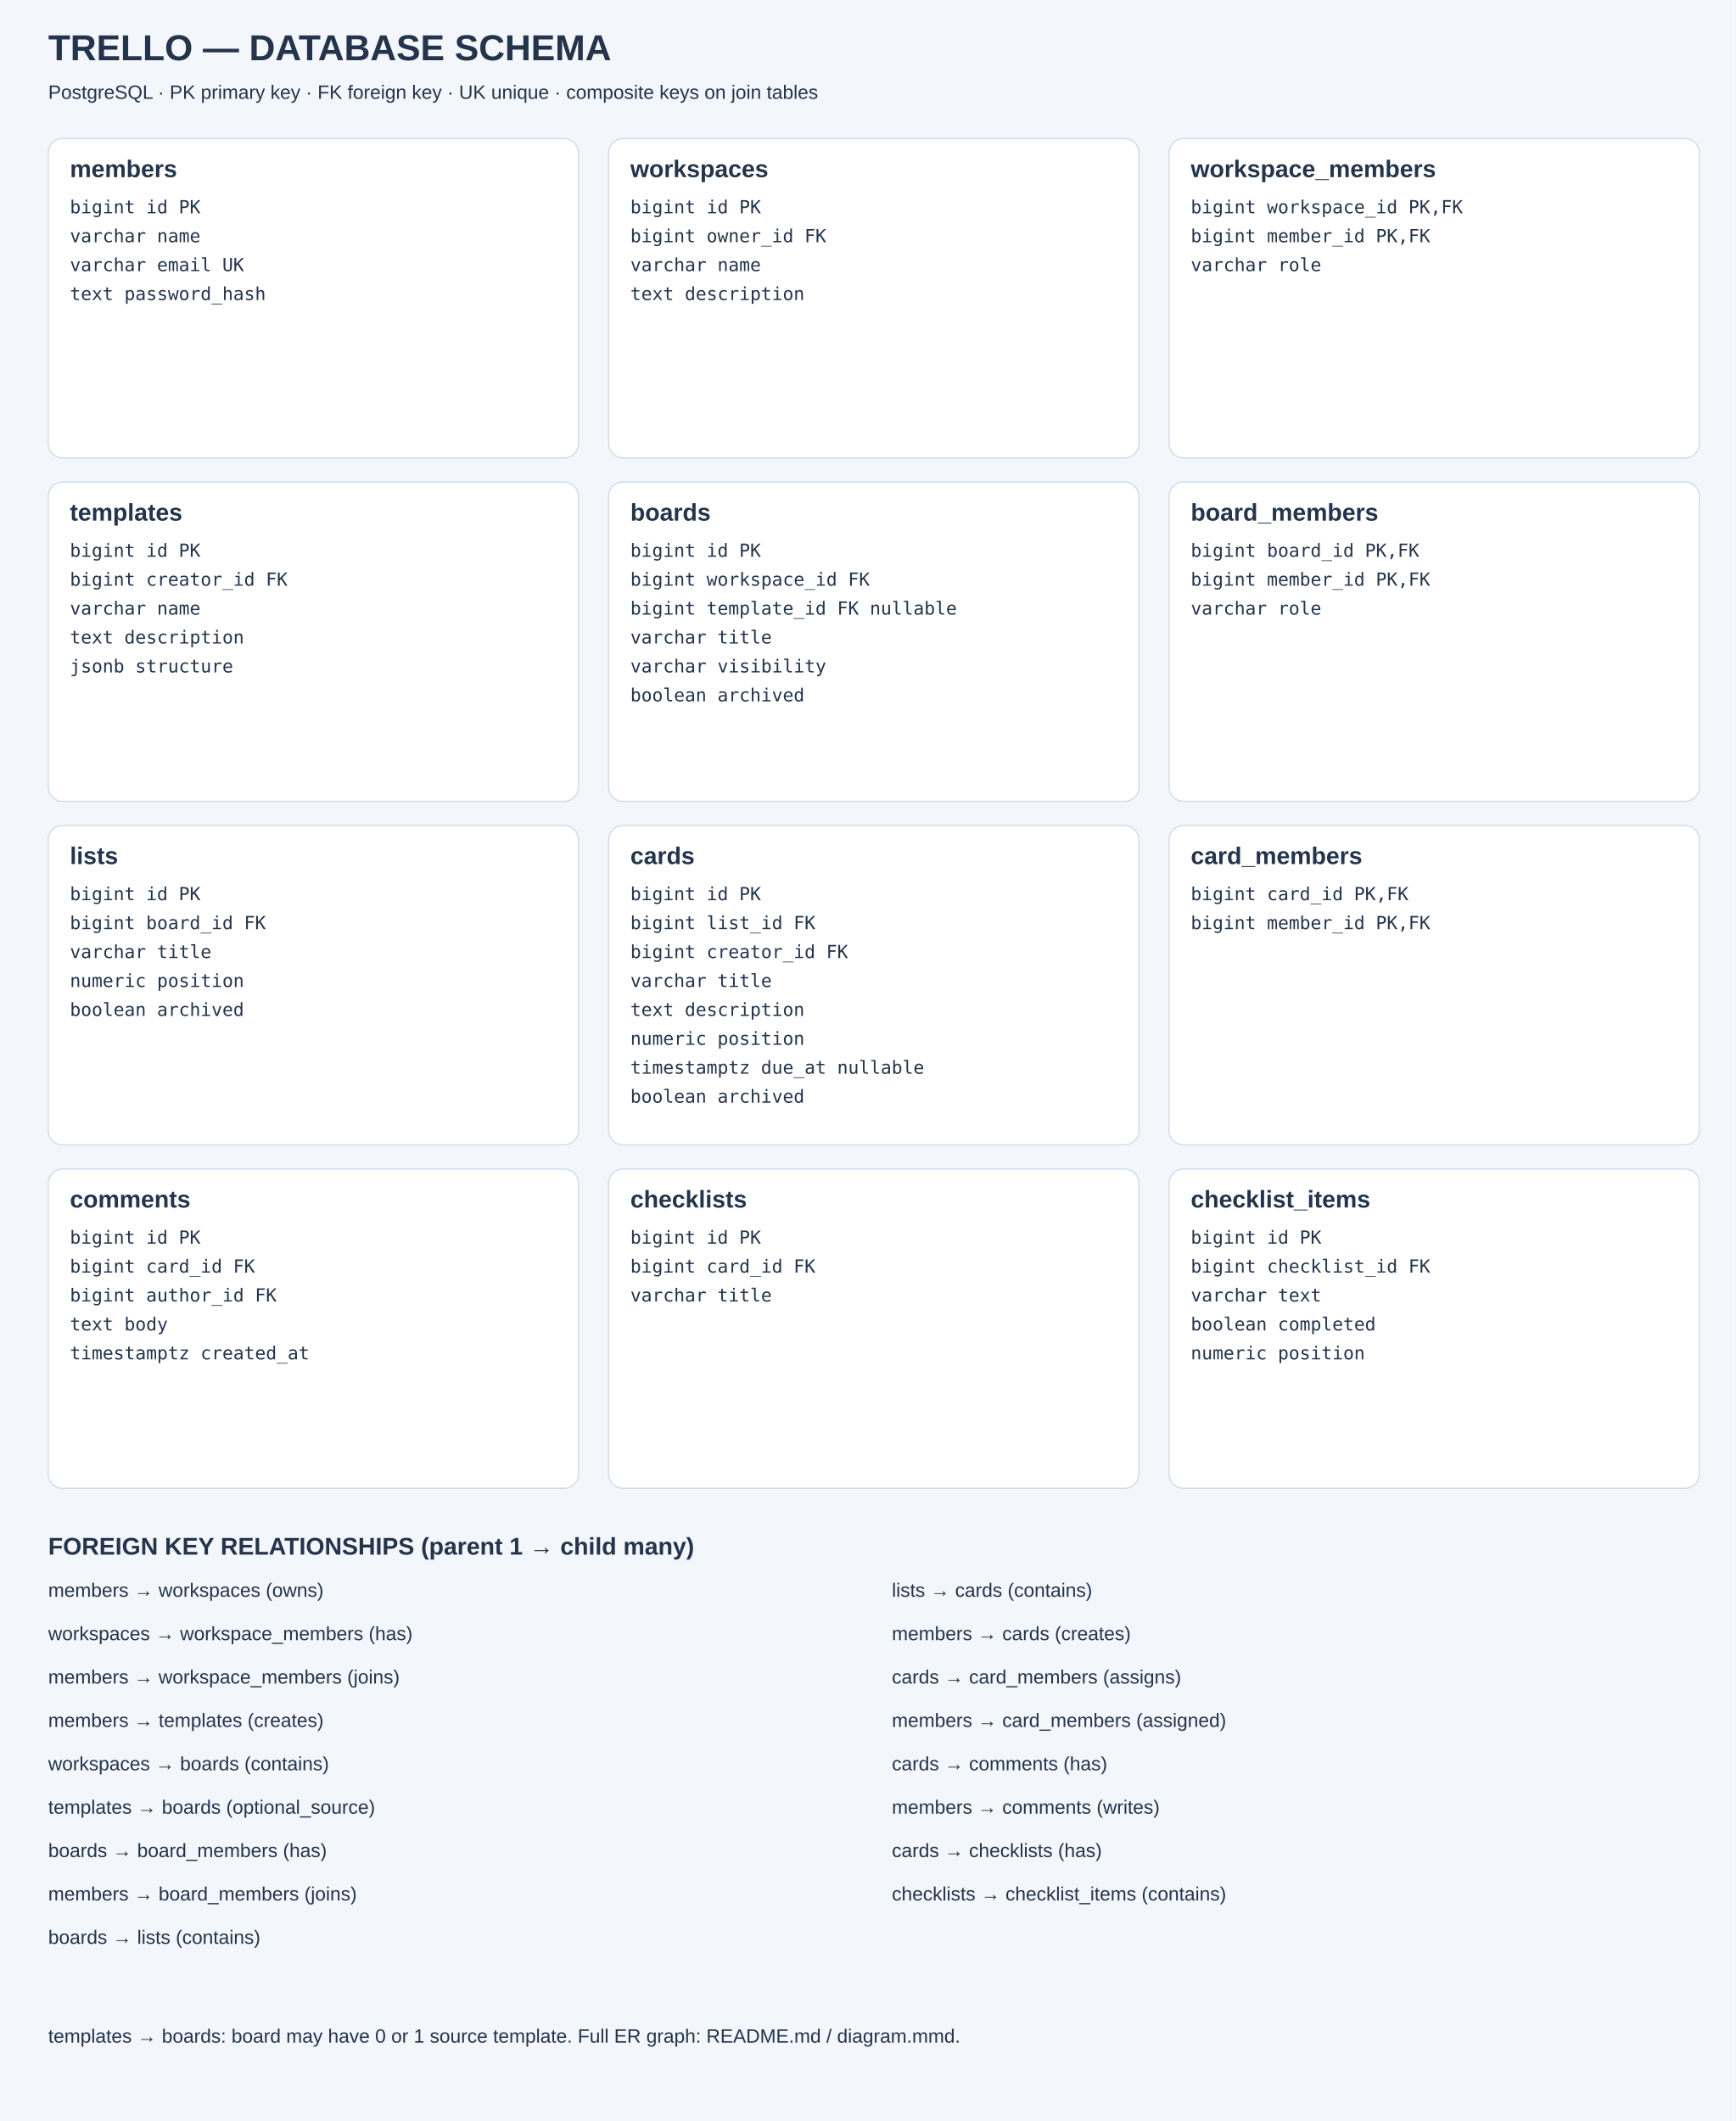
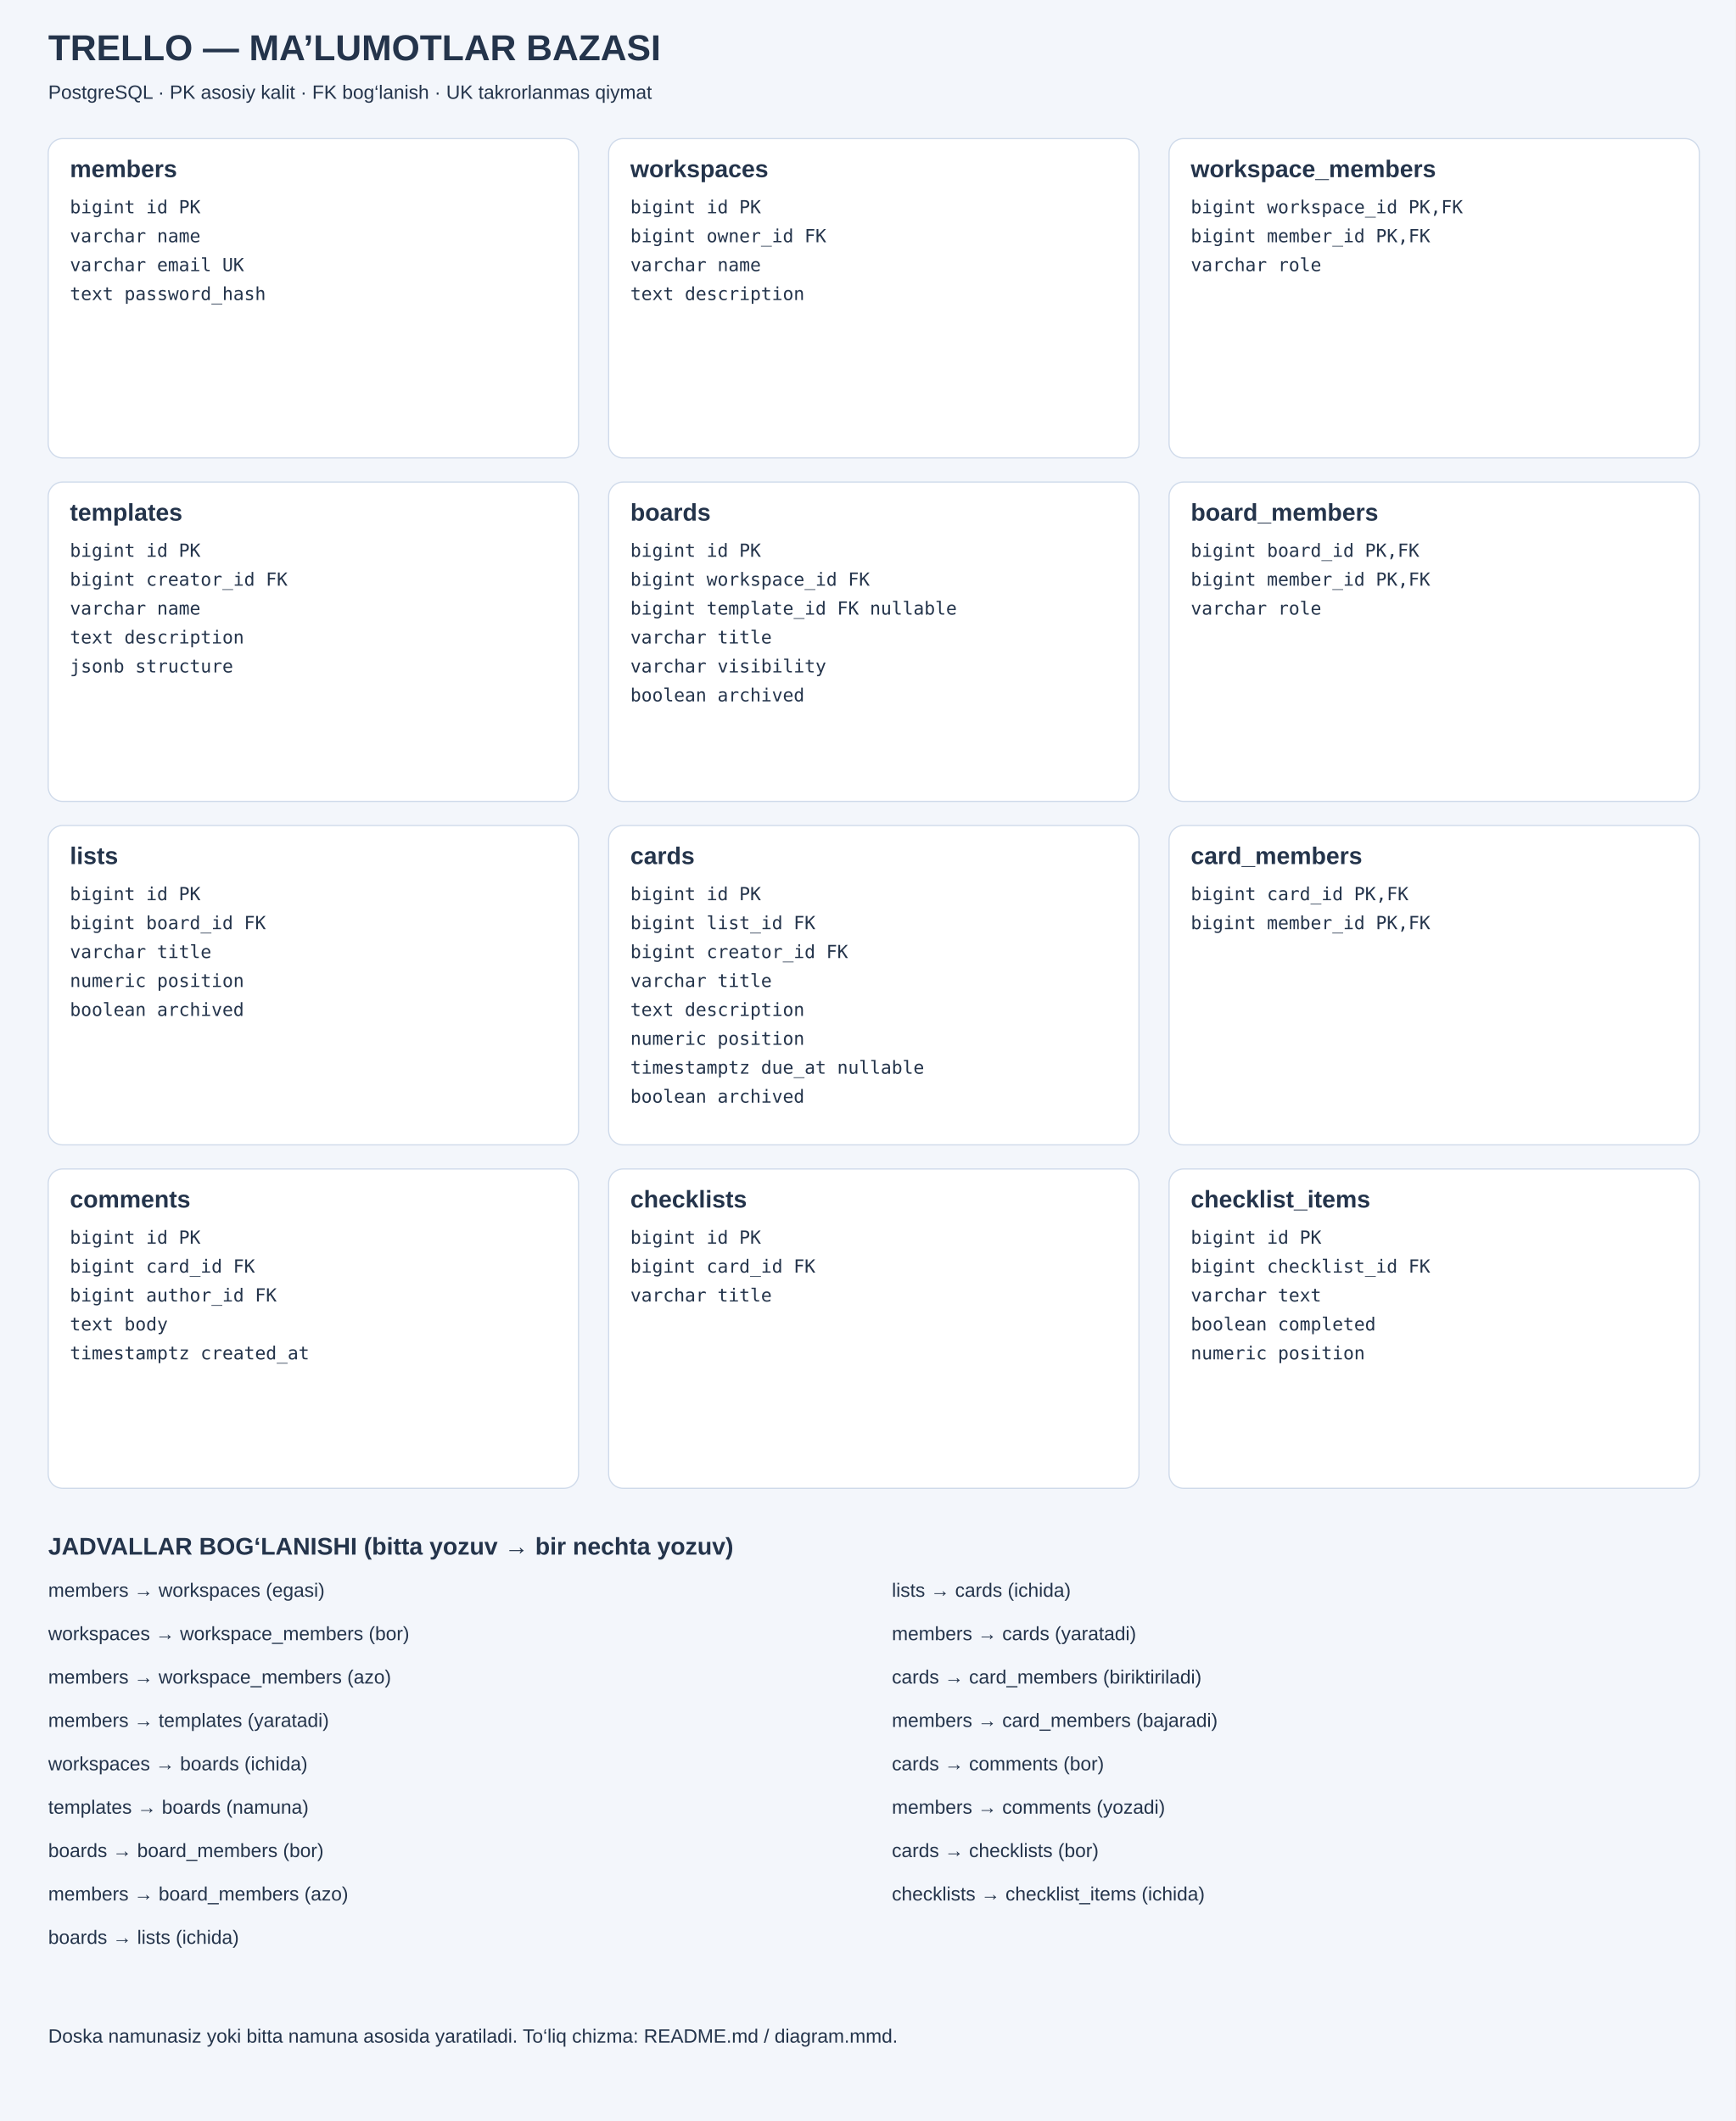
<svg xmlns="http://www.w3.org/2000/svg" width="1440" height="1760" viewBox="0 0 1440 1760">
  <rect width="1440" height="1760" fill="#f3f6fb" />
  <style>text{font-family:Arial,sans-serif;fill:#24344b}.field{font-family:monospace;font-size:15px}.title{font-weight:bold;font-size:20px}</style>
-   <text x="40" y="50" font-size="30" font-weight="bold">TRELLO — DATABASE SCHEMA</text>
-   <text x="40" y="82" font-size="16">PostgreSQL · PK primary key · FK foreign key · UK unique · composite keys on join tables</text>
+   <text x="40" y="50" font-size="30" font-weight="bold">TRELLO — MA’LUMOTLAR BAZASI</text>
+   <text x="40" y="82" font-size="16">PostgreSQL · PK asosiy kalit · FK bog‘lanish · UK takrorlanmas qiymat</text>
  <rect x="40" y="115" width="440" height="265" rx="12" fill="white" stroke="#cfdaea" />
  <text class="title" x="58" y="147">members</text>
  <text class="field" x="58" y="177">bigint id PK</text>
  <text class="field" x="58" y="201">varchar name</text>
  <text class="field" x="58" y="225">varchar email UK</text>
  <text class="field" x="58" y="249">text password_hash</text>
  <rect x="505" y="115" width="440" height="265" rx="12" fill="white" stroke="#cfdaea" />
  <text class="title" x="523" y="147">workspaces</text>
  <text class="field" x="523" y="177">bigint id PK</text>
  <text class="field" x="523" y="201">bigint owner_id FK</text>
  <text class="field" x="523" y="225">varchar name</text>
  <text class="field" x="523" y="249">text description</text>
  <rect x="970" y="115" width="440" height="265" rx="12" fill="white" stroke="#cfdaea" />
  <text class="title" x="988" y="147">workspace_members</text>
  <text class="field" x="988" y="177">bigint workspace_id PK,FK</text>
  <text class="field" x="988" y="201">bigint member_id PK,FK</text>
  <text class="field" x="988" y="225">varchar role</text>
  <rect x="40" y="400" width="440" height="265" rx="12" fill="white" stroke="#cfdaea" />
  <text class="title" x="58" y="432">templates</text>
  <text class="field" x="58" y="462">bigint id PK</text>
  <text class="field" x="58" y="486">bigint creator_id FK</text>
  <text class="field" x="58" y="510">varchar name</text>
  <text class="field" x="58" y="534">text description</text>
  <text class="field" x="58" y="558">jsonb structure</text>
  <rect x="505" y="400" width="440" height="265" rx="12" fill="white" stroke="#cfdaea" />
  <text class="title" x="523" y="432">boards</text>
  <text class="field" x="523" y="462">bigint id PK</text>
  <text class="field" x="523" y="486">bigint workspace_id FK</text>
  <text class="field" x="523" y="510">bigint template_id FK nullable</text>
  <text class="field" x="523" y="534">varchar title</text>
  <text class="field" x="523" y="558">varchar visibility</text>
  <text class="field" x="523" y="582">boolean archived</text>
  <rect x="970" y="400" width="440" height="265" rx="12" fill="white" stroke="#cfdaea" />
  <text class="title" x="988" y="432">board_members</text>
  <text class="field" x="988" y="462">bigint board_id PK,FK</text>
  <text class="field" x="988" y="486">bigint member_id PK,FK</text>
  <text class="field" x="988" y="510">varchar role</text>
  <rect x="40" y="685" width="440" height="265" rx="12" fill="white" stroke="#cfdaea" />
  <text class="title" x="58" y="717">lists</text>
  <text class="field" x="58" y="747">bigint id PK</text>
  <text class="field" x="58" y="771">bigint board_id FK</text>
  <text class="field" x="58" y="795">varchar title</text>
  <text class="field" x="58" y="819">numeric position</text>
  <text class="field" x="58" y="843">boolean archived</text>
  <rect x="505" y="685" width="440" height="265" rx="12" fill="white" stroke="#cfdaea" />
  <text class="title" x="523" y="717">cards</text>
  <text class="field" x="523" y="747">bigint id PK</text>
  <text class="field" x="523" y="771">bigint list_id FK</text>
  <text class="field" x="523" y="795">bigint creator_id FK</text>
  <text class="field" x="523" y="819">varchar title</text>
  <text class="field" x="523" y="843">text description</text>
  <text class="field" x="523" y="867">numeric position</text>
  <text class="field" x="523" y="891">timestamptz due_at nullable</text>
  <text class="field" x="523" y="915">boolean archived</text>
  <rect x="970" y="685" width="440" height="265" rx="12" fill="white" stroke="#cfdaea" />
  <text class="title" x="988" y="717">card_members</text>
  <text class="field" x="988" y="747">bigint card_id PK,FK</text>
  <text class="field" x="988" y="771">bigint member_id PK,FK</text>
  <rect x="40" y="970" width="440" height="265" rx="12" fill="white" stroke="#cfdaea" />
  <text class="title" x="58" y="1002">comments</text>
  <text class="field" x="58" y="1032">bigint id PK</text>
  <text class="field" x="58" y="1056">bigint card_id FK</text>
  <text class="field" x="58" y="1080">bigint author_id FK</text>
  <text class="field" x="58" y="1104">text body</text>
  <text class="field" x="58" y="1128">timestamptz created_at</text>
  <rect x="505" y="970" width="440" height="265" rx="12" fill="white" stroke="#cfdaea" />
  <text class="title" x="523" y="1002">checklists</text>
  <text class="field" x="523" y="1032">bigint id PK</text>
  <text class="field" x="523" y="1056">bigint card_id FK</text>
  <text class="field" x="523" y="1080">varchar title</text>
  <rect x="970" y="970" width="440" height="265" rx="12" fill="white" stroke="#cfdaea" />
  <text class="title" x="988" y="1002">checklist_items</text>
  <text class="field" x="988" y="1032">bigint id PK</text>
  <text class="field" x="988" y="1056">bigint checklist_id FK</text>
  <text class="field" x="988" y="1080">varchar text</text>
  <text class="field" x="988" y="1104">boolean completed</text>
  <text class="field" x="988" y="1128">numeric position</text>
-   <text x="40" y="1290" class="title">FOREIGN KEY RELATIONSHIPS (parent 1 → child many)</text>
-   <text x="40" y="1325" font-size="16">members → workspaces  (owns)</text>
-   <text x="40" y="1361" font-size="16">workspaces → workspace_members  (has)</text>
-   <text x="40" y="1397" font-size="16">members → workspace_members  (joins)</text>
-   <text x="40" y="1433" font-size="16">members → templates  (creates)</text>
-   <text x="40" y="1469" font-size="16">workspaces → boards  (contains)</text>
-   <text x="40" y="1505" font-size="16">templates → boards  (optional_source)</text>
-   <text x="40" y="1541" font-size="16">boards → board_members  (has)</text>
-   <text x="40" y="1577" font-size="16">members → board_members  (joins)</text>
-   <text x="40" y="1613" font-size="16">boards → lists  (contains)</text>
-   <text x="740" y="1325" font-size="16">lists → cards  (contains)</text>
-   <text x="740" y="1361" font-size="16">members → cards  (creates)</text>
-   <text x="740" y="1397" font-size="16">cards → card_members  (assigns)</text>
-   <text x="740" y="1433" font-size="16">members → card_members  (assigned)</text>
-   <text x="740" y="1469" font-size="16">cards → comments  (has)</text>
-   <text x="740" y="1505" font-size="16">members → comments  (writes)</text>
-   <text x="740" y="1541" font-size="16">cards → checklists  (has)</text>
-   <text x="740" y="1577" font-size="16">checklists → checklist_items  (contains)</text>
-   <text x="40" y="1695" font-size="16">templates → boards: board may have 0 or 1 source template. Full ER graph: README.md / diagram.mmd.</text>
+   <text x="40" y="1290" class="title">JADVALLAR BOG‘LANISHI (bitta yozuv → bir nechta yozuv)</text>
+   <text x="40" y="1325" font-size="16">members → workspaces  (egasi)</text>
+   <text x="40" y="1361" font-size="16">workspaces → workspace_members  (bor)</text>
+   <text x="40" y="1397" font-size="16">members → workspace_members  (azo)</text>
+   <text x="40" y="1433" font-size="16">members → templates  (yaratadi)</text>
+   <text x="40" y="1469" font-size="16">workspaces → boards  (ichida)</text>
+   <text x="40" y="1505" font-size="16">templates → boards  (namuna)</text>
+   <text x="40" y="1541" font-size="16">boards → board_members  (bor)</text>
+   <text x="40" y="1577" font-size="16">members → board_members  (azo)</text>
+   <text x="40" y="1613" font-size="16">boards → lists  (ichida)</text>
+   <text x="740" y="1325" font-size="16">lists → cards  (ichida)</text>
+   <text x="740" y="1361" font-size="16">members → cards  (yaratadi)</text>
+   <text x="740" y="1397" font-size="16">cards → card_members  (biriktiriladi)</text>
+   <text x="740" y="1433" font-size="16">members → card_members  (bajaradi)</text>
+   <text x="740" y="1469" font-size="16">cards → comments  (bor)</text>
+   <text x="740" y="1505" font-size="16">members → comments  (yozadi)</text>
+   <text x="740" y="1541" font-size="16">cards → checklists  (bor)</text>
+   <text x="740" y="1577" font-size="16">checklists → checklist_items  (ichida)</text>
+   <text x="40" y="1695" font-size="16">Doska namunasiz yoki bitta namuna asosida yaratiladi. To‘liq chizma: README.md / diagram.mmd.</text>
</svg>
